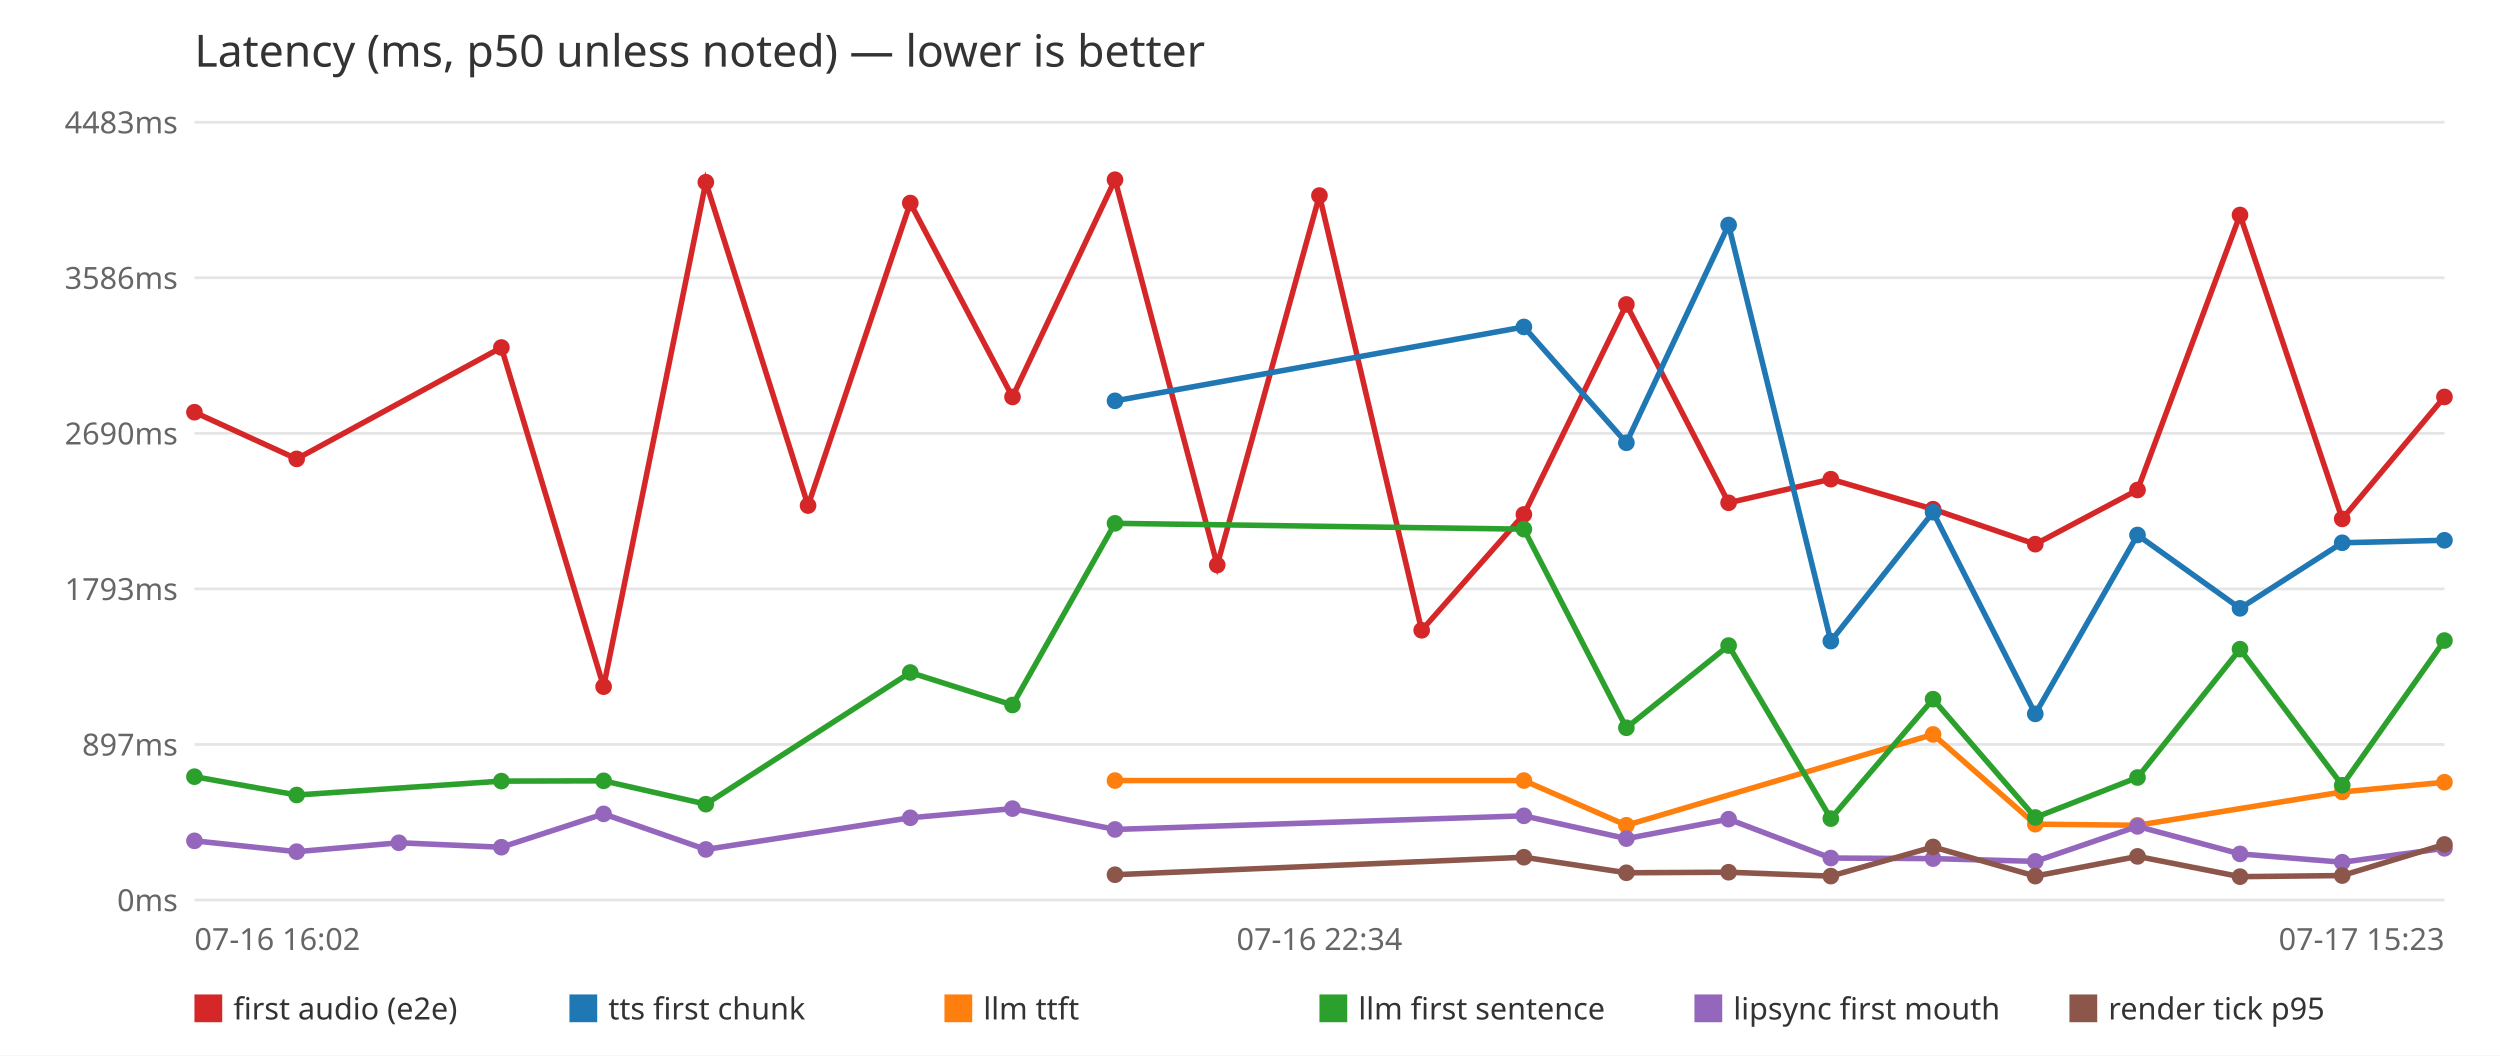
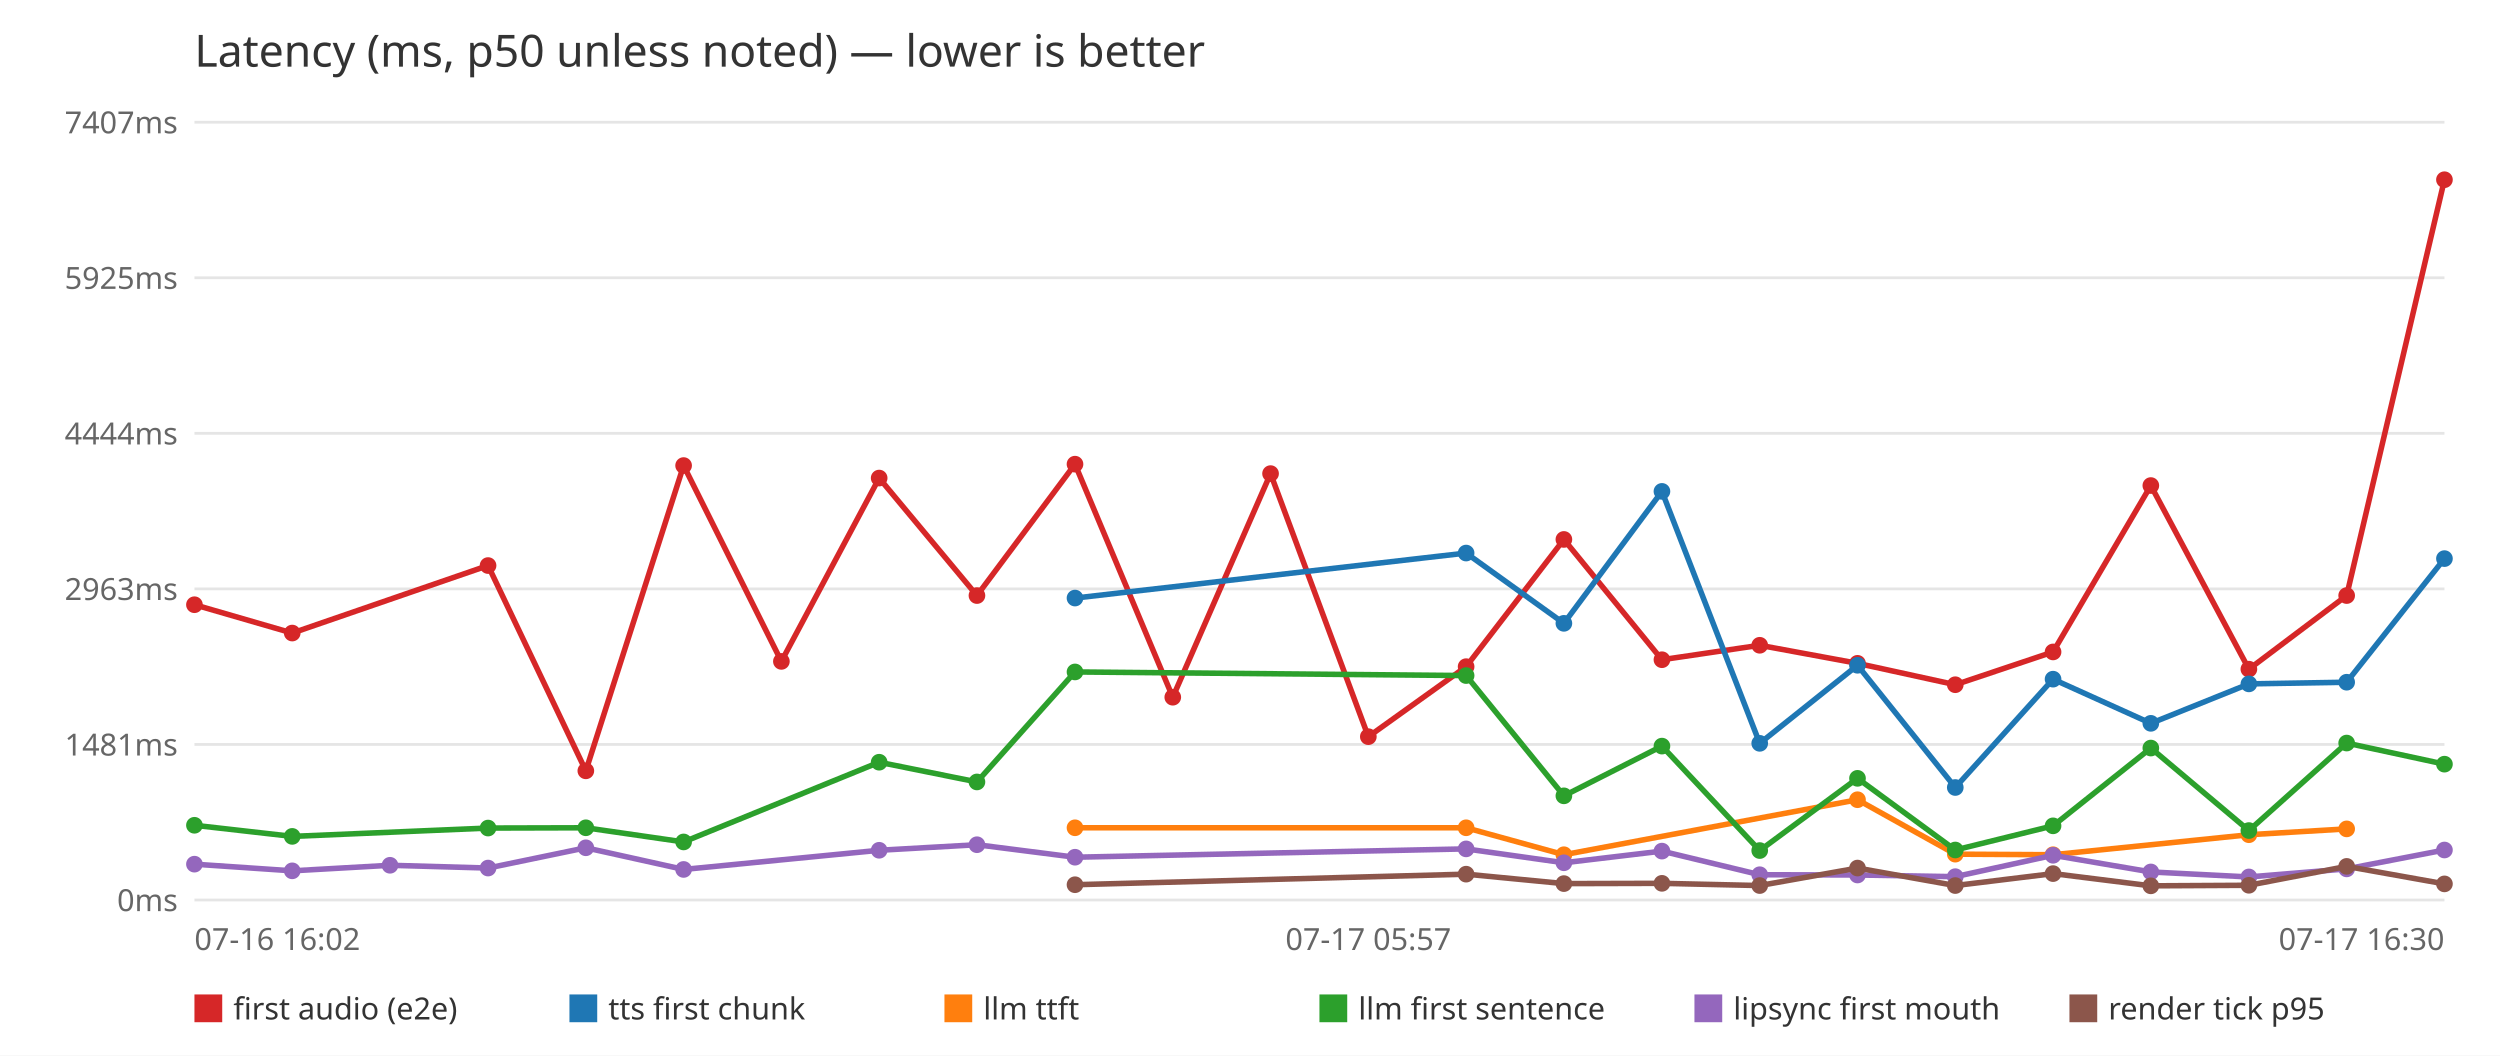
<svg xmlns="http://www.w3.org/2000/svg" width="900" height="380" viewBox="0 0 900 380" font-family="sans-serif">
  <rect width="900" height="380" fill="white" />
  <text x="70" y="24" font-size="16" fill="#333">Latency (ms, p50 unless noted) — lower is better</text>
  <line x1="70" y1="324.0" x2="880" y2="324.0" stroke="#e5e5e5" />
  <text x="64" y="328.0" font-size="11" fill="#666" text-anchor="end">0ms</text>
  <line x1="70" y1="268.0" x2="880" y2="268.0" stroke="#e5e5e5" />
-   <text x="64" y="272.0" font-size="11" fill="#666" text-anchor="end">897ms</text>
+   <text x="64" y="272.0" font-size="11" fill="#666" text-anchor="end">1481ms</text>
  <line x1="70" y1="212.0" x2="880" y2="212.0" stroke="#e5e5e5" />
-   <text x="64" y="216.0" font-size="11" fill="#666" text-anchor="end">1793ms</text>
+   <text x="64" y="216.0" font-size="11" fill="#666" text-anchor="end">2963ms</text>
  <line x1="70" y1="156.0" x2="880" y2="156.0" stroke="#e5e5e5" />
-   <text x="64" y="160.0" font-size="11" fill="#666" text-anchor="end">2690ms</text>
+   <text x="64" y="160.0" font-size="11" fill="#666" text-anchor="end">4444ms</text>
  <line x1="70" y1="100.0" x2="880" y2="100.0" stroke="#e5e5e5" />
-   <text x="64" y="104.0" font-size="11" fill="#666" text-anchor="end">3586ms</text>
+   <text x="64" y="104.0" font-size="11" fill="#666" text-anchor="end">5925ms</text>
  <line x1="70" y1="44.0" x2="880" y2="44.0" stroke="#e5e5e5" />
-   <text x="64" y="48.0" font-size="11" fill="#666" text-anchor="end">4483ms</text>
+   <text x="64" y="48.0" font-size="11" fill="#666" text-anchor="end">7407ms</text>
  <text x="70.0" y="342" font-size="11" fill="#666" text-anchor="start">07-16 16:02</text>
-   <text x="475.0" y="342" font-size="11" fill="#666" text-anchor="middle">07-16 22:34</text>
-   <text x="880.0" y="342" font-size="11" fill="#666" text-anchor="end">07-17 15:23</text>
-   <polyline points="70.0,148.4 106.8,165.2 180.5,125.1 217.3,247.2 254.1,65.6 290.9,182.0 327.7,73.1 364.5,142.9 401.4,64.7 438.2,203.4 475.0,70.4 511.8,226.9 548.6,185.2 585.5,109.6 622.3,181.0 659.1,172.5 695.9,183.3 732.7,195.9 769.5,176.4 806.4,77.4 843.2,186.8 880.0,142.9" fill="none" stroke="#d62728" stroke-width="2" />
-   <circle cx="70.0" cy="148.4" r="3" fill="#d62728" />
-   <circle cx="106.8" cy="165.2" r="3" fill="#d62728" />
-   <circle cx="180.5" cy="125.1" r="3" fill="#d62728" />
-   <circle cx="217.3" cy="247.2" r="3" fill="#d62728" />
-   <circle cx="254.1" cy="65.6" r="3" fill="#d62728" />
-   <circle cx="290.9" cy="182.0" r="3" fill="#d62728" />
-   <circle cx="327.7" cy="73.1" r="3" fill="#d62728" />
-   <circle cx="364.5" cy="142.9" r="3" fill="#d62728" />
-   <circle cx="401.4" cy="64.7" r="3" fill="#d62728" />
-   <circle cx="438.2" cy="203.4" r="3" fill="#d62728" />
-   <circle cx="475.0" cy="70.4" r="3" fill="#d62728" />
-   <circle cx="511.8" cy="226.9" r="3" fill="#d62728" />
-   <circle cx="548.6" cy="185.2" r="3" fill="#d62728" />
-   <circle cx="585.5" cy="109.6" r="3" fill="#d62728" />
-   <circle cx="622.3" cy="181.0" r="3" fill="#d62728" />
-   <circle cx="659.1" cy="172.5" r="3" fill="#d62728" />
-   <circle cx="695.9" cy="183.3" r="3" fill="#d62728" />
-   <circle cx="732.7" cy="195.9" r="3" fill="#d62728" />
-   <circle cx="769.5" cy="176.4" r="3" fill="#d62728" />
-   <circle cx="806.4" cy="77.4" r="3" fill="#d62728" />
-   <circle cx="843.2" cy="186.8" r="3" fill="#d62728" />
-   <circle cx="880.0" cy="142.9" r="3" fill="#d62728" />
+   <text x="492.6" y="342" font-size="11" fill="#666" text-anchor="middle">07-17 05:57</text>
+   <text x="880.0" y="342" font-size="11" fill="#666" text-anchor="end">07-17 16:30</text>
+   <polyline points="70.0,217.7 105.2,227.9 175.7,203.6 210.9,277.5 246.1,167.6 281.3,238.1 316.5,172.1 351.7,214.4 387.0,167.1 422.2,251.0 457.4,170.5 492.6,265.2 527.8,240.0 563.0,194.2 598.3,237.5 633.5,232.3 668.7,238.8 703.9,246.5 739.1,234.7 774.3,174.8 809.6,240.9 844.8,214.4 880.0,64.7" fill="none" stroke="#d62728" stroke-width="2" />
+   <circle cx="70.0" cy="217.7" r="3" fill="#d62728" />
+   <circle cx="105.2" cy="227.9" r="3" fill="#d62728" />
+   <circle cx="175.7" cy="203.6" r="3" fill="#d62728" />
+   <circle cx="210.9" cy="277.5" r="3" fill="#d62728" />
+   <circle cx="246.1" cy="167.6" r="3" fill="#d62728" />
+   <circle cx="281.3" cy="238.1" r="3" fill="#d62728" />
+   <circle cx="316.5" cy="172.1" r="3" fill="#d62728" />
+   <circle cx="351.7" cy="214.4" r="3" fill="#d62728" />
+   <circle cx="387.0" cy="167.1" r="3" fill="#d62728" />
+   <circle cx="422.2" cy="251.0" r="3" fill="#d62728" />
+   <circle cx="457.4" cy="170.5" r="3" fill="#d62728" />
+   <circle cx="492.6" cy="265.2" r="3" fill="#d62728" />
+   <circle cx="527.8" cy="240.0" r="3" fill="#d62728" />
+   <circle cx="563.0" cy="194.2" r="3" fill="#d62728" />
+   <circle cx="598.3" cy="237.5" r="3" fill="#d62728" />
+   <circle cx="633.5" cy="232.3" r="3" fill="#d62728" />
+   <circle cx="668.7" cy="238.8" r="3" fill="#d62728" />
+   <circle cx="703.9" cy="246.5" r="3" fill="#d62728" />
+   <circle cx="739.1" cy="234.7" r="3" fill="#d62728" />
+   <circle cx="774.3" cy="174.8" r="3" fill="#d62728" />
+   <circle cx="809.6" cy="240.9" r="3" fill="#d62728" />
+   <circle cx="844.8" cy="214.4" r="3" fill="#d62728" />
+   <circle cx="880.0" cy="64.7" r="3" fill="#d62728" />
  <rect x="70.0" y="358" width="10" height="10" fill="#d62728" />
  <text x="84.0" y="367" font-size="11" fill="#333">first audio (e2e)</text>
-   <polyline points="401.4,144.3 548.6,117.7 585.5,159.4 622.3,81.0 659.1,230.8 695.9,184.4 732.7,257.0 769.5,192.6 806.4,219.0 843.2,195.4 880.0,194.5" fill="none" stroke="#1f77b4" stroke-width="2" />
-   <circle cx="401.4" cy="144.3" r="3" fill="#1f77b4" />
-   <circle cx="548.6" cy="117.7" r="3" fill="#1f77b4" />
-   <circle cx="585.5" cy="159.4" r="3" fill="#1f77b4" />
-   <circle cx="622.3" cy="81.0" r="3" fill="#1f77b4" />
-   <circle cx="659.1" cy="230.8" r="3" fill="#1f77b4" />
-   <circle cx="695.9" cy="184.4" r="3" fill="#1f77b4" />
-   <circle cx="732.7" cy="257.0" r="3" fill="#1f77b4" />
-   <circle cx="769.5" cy="192.6" r="3" fill="#1f77b4" />
-   <circle cx="806.4" cy="219.0" r="3" fill="#1f77b4" />
-   <circle cx="843.2" cy="195.4" r="3" fill="#1f77b4" />
-   <circle cx="880.0" cy="194.5" r="3" fill="#1f77b4" />
+   <polyline points="387.0,215.3 527.8,199.1 563.0,224.4 598.3,176.9 633.5,267.6 668.7,239.5 703.9,283.5 739.1,244.5 774.3,260.4 809.6,246.2 844.8,245.6 880.0,201.1" fill="none" stroke="#1f77b4" stroke-width="2" />
+   <circle cx="387.0" cy="215.3" r="3" fill="#1f77b4" />
+   <circle cx="527.8" cy="199.1" r="3" fill="#1f77b4" />
+   <circle cx="563.0" cy="224.4" r="3" fill="#1f77b4" />
+   <circle cx="598.3" cy="176.9" r="3" fill="#1f77b4" />
+   <circle cx="633.5" cy="267.6" r="3" fill="#1f77b4" />
+   <circle cx="668.7" cy="239.5" r="3" fill="#1f77b4" />
+   <circle cx="703.9" cy="283.5" r="3" fill="#1f77b4" />
+   <circle cx="739.1" cy="244.5" r="3" fill="#1f77b4" />
+   <circle cx="774.3" cy="260.4" r="3" fill="#1f77b4" />
+   <circle cx="809.6" cy="246.2" r="3" fill="#1f77b4" />
+   <circle cx="844.8" cy="245.6" r="3" fill="#1f77b4" />
+   <circle cx="880.0" cy="201.1" r="3" fill="#1f77b4" />
  <rect x="205.0" y="358" width="10" height="10" fill="#1f77b4" />
  <text x="219.0" y="367" font-size="11" fill="#333">tts first chunk</text>
-   <polyline points="401.4,281.0 548.6,281.0 585.5,297.1 695.9,264.4 732.7,296.7 769.5,297.1 843.2,285.1 880.0,281.6" fill="none" stroke="#ff7f0e" stroke-width="2" />
-   <circle cx="401.4" cy="281.0" r="3" fill="#ff7f0e" />
-   <circle cx="548.6" cy="281.0" r="3" fill="#ff7f0e" />
-   <circle cx="585.5" cy="297.1" r="3" fill="#ff7f0e" />
-   <circle cx="695.9" cy="264.4" r="3" fill="#ff7f0e" />
-   <circle cx="732.7" cy="296.7" r="3" fill="#ff7f0e" />
-   <circle cx="769.5" cy="297.1" r="3" fill="#ff7f0e" />
-   <circle cx="843.2" cy="285.1" r="3" fill="#ff7f0e" />
-   <circle cx="880.0" cy="281.6" r="3" fill="#ff7f0e" />
+   <polyline points="387.0,298.0 527.8,298.0 563.0,307.7 668.7,287.9 703.9,307.5 739.1,307.7 809.6,300.5 844.8,298.4" fill="none" stroke="#ff7f0e" stroke-width="2" />
+   <circle cx="387.0" cy="298.0" r="3" fill="#ff7f0e" />
+   <circle cx="527.8" cy="298.0" r="3" fill="#ff7f0e" />
+   <circle cx="563.0" cy="307.7" r="3" fill="#ff7f0e" />
+   <circle cx="668.7" cy="287.9" r="3" fill="#ff7f0e" />
+   <circle cx="703.9" cy="307.5" r="3" fill="#ff7f0e" />
+   <circle cx="739.1" cy="307.7" r="3" fill="#ff7f0e" />
+   <circle cx="809.6" cy="300.5" r="3" fill="#ff7f0e" />
+   <circle cx="844.8" cy="298.4" r="3" fill="#ff7f0e" />
  <rect x="340.0" y="358" width="10" height="10" fill="#ff7f0e" />
  <text x="354.0" y="367" font-size="11" fill="#333">llm ttft</text>
-   <polyline points="70.0,279.6 106.8,286.2 180.5,281.2 217.3,281.1 254.1,289.5 327.7,242.1 364.5,253.8 401.4,188.4 548.6,190.5 585.5,262.0 622.3,232.4 659.1,294.7 695.9,251.7 732.7,294.3 769.5,279.9 806.4,233.7 843.2,282.7 880.0,230.6" fill="none" stroke="#2ca02c" stroke-width="2" />
-   <circle cx="70.0" cy="279.6" r="3" fill="#2ca02c" />
-   <circle cx="106.8" cy="286.2" r="3" fill="#2ca02c" />
-   <circle cx="180.5" cy="281.2" r="3" fill="#2ca02c" />
-   <circle cx="217.3" cy="281.1" r="3" fill="#2ca02c" />
-   <circle cx="254.1" cy="289.5" r="3" fill="#2ca02c" />
-   <circle cx="327.7" cy="242.1" r="3" fill="#2ca02c" />
-   <circle cx="364.5" cy="253.8" r="3" fill="#2ca02c" />
-   <circle cx="401.4" cy="188.4" r="3" fill="#2ca02c" />
-   <circle cx="548.6" cy="190.5" r="3" fill="#2ca02c" />
-   <circle cx="585.5" cy="262.0" r="3" fill="#2ca02c" />
-   <circle cx="622.3" cy="232.4" r="3" fill="#2ca02c" />
-   <circle cx="659.1" cy="294.7" r="3" fill="#2ca02c" />
-   <circle cx="695.9" cy="251.7" r="3" fill="#2ca02c" />
-   <circle cx="732.7" cy="294.3" r="3" fill="#2ca02c" />
-   <circle cx="769.5" cy="279.9" r="3" fill="#2ca02c" />
-   <circle cx="806.4" cy="233.7" r="3" fill="#2ca02c" />
-   <circle cx="843.2" cy="282.7" r="3" fill="#2ca02c" />
-   <circle cx="880.0" cy="230.6" r="3" fill="#2ca02c" />
+   <polyline points="70.0,297.1 105.2,301.1 175.7,298.1 210.9,298.0 246.1,303.1 316.5,274.4 351.7,281.5 387.0,241.9 527.8,243.2 563.0,286.5 598.3,268.6 633.5,306.2 668.7,280.2 703.9,306.0 739.1,297.3 774.3,269.3 809.6,299.0 844.8,267.5 880.0,275.1" fill="none" stroke="#2ca02c" stroke-width="2" />
+   <circle cx="70.0" cy="297.1" r="3" fill="#2ca02c" />
+   <circle cx="105.2" cy="301.1" r="3" fill="#2ca02c" />
+   <circle cx="175.7" cy="298.1" r="3" fill="#2ca02c" />
+   <circle cx="210.9" cy="298.0" r="3" fill="#2ca02c" />
+   <circle cx="246.1" cy="303.1" r="3" fill="#2ca02c" />
+   <circle cx="316.5" cy="274.4" r="3" fill="#2ca02c" />
+   <circle cx="351.7" cy="281.5" r="3" fill="#2ca02c" />
+   <circle cx="387.0" cy="241.9" r="3" fill="#2ca02c" />
+   <circle cx="527.8" cy="243.2" r="3" fill="#2ca02c" />
+   <circle cx="563.0" cy="286.5" r="3" fill="#2ca02c" />
+   <circle cx="598.3" cy="268.6" r="3" fill="#2ca02c" />
+   <circle cx="633.5" cy="306.2" r="3" fill="#2ca02c" />
+   <circle cx="668.7" cy="280.2" r="3" fill="#2ca02c" />
+   <circle cx="703.9" cy="306.0" r="3" fill="#2ca02c" />
+   <circle cx="739.1" cy="297.3" r="3" fill="#2ca02c" />
+   <circle cx="774.3" cy="269.3" r="3" fill="#2ca02c" />
+   <circle cx="809.6" cy="299.0" r="3" fill="#2ca02c" />
+   <circle cx="844.8" cy="267.5" r="3" fill="#2ca02c" />
+   <circle cx="880.0" cy="275.1" r="3" fill="#2ca02c" />
  <rect x="475.0" y="358" width="10" height="10" fill="#2ca02c" />
  <text x="489.0" y="367" font-size="11" fill="#333">llm first sentence</text>
-   <polyline points="70.0,302.7 106.8,306.6 143.6,303.4 180.5,305.0 217.3,293.0 254.1,305.8 327.7,294.4 364.5,291.1 401.4,298.6 548.6,293.7 585.5,301.9 622.3,294.9 659.1,308.9 695.9,309.1 732.7,310.1 769.5,297.5 806.4,307.4 843.2,310.4 880.0,305.4" fill="none" stroke="#9467bd" stroke-width="2" />
-   <circle cx="70.0" cy="302.7" r="3" fill="#9467bd" />
-   <circle cx="106.8" cy="306.6" r="3" fill="#9467bd" />
-   <circle cx="143.6" cy="303.4" r="3" fill="#9467bd" />
-   <circle cx="180.5" cy="305.0" r="3" fill="#9467bd" />
-   <circle cx="217.3" cy="293.0" r="3" fill="#9467bd" />
-   <circle cx="254.1" cy="305.8" r="3" fill="#9467bd" />
-   <circle cx="327.7" cy="294.4" r="3" fill="#9467bd" />
-   <circle cx="364.5" cy="291.1" r="3" fill="#9467bd" />
-   <circle cx="401.4" cy="298.6" r="3" fill="#9467bd" />
-   <circle cx="548.6" cy="293.7" r="3" fill="#9467bd" />
-   <circle cx="585.5" cy="301.9" r="3" fill="#9467bd" />
-   <circle cx="622.3" cy="294.9" r="3" fill="#9467bd" />
-   <circle cx="659.1" cy="308.9" r="3" fill="#9467bd" />
-   <circle cx="695.9" cy="309.1" r="3" fill="#9467bd" />
-   <circle cx="732.7" cy="310.1" r="3" fill="#9467bd" />
-   <circle cx="769.5" cy="297.5" r="3" fill="#9467bd" />
-   <circle cx="806.4" cy="307.4" r="3" fill="#9467bd" />
-   <circle cx="843.2" cy="310.4" r="3" fill="#9467bd" />
-   <circle cx="880.0" cy="305.4" r="3" fill="#9467bd" />
+   <polyline points="70.0,311.1 105.2,313.5 140.4,311.5 175.7,312.5 210.9,305.2 246.1,313.0 316.5,306.1 351.7,304.1 387.0,308.6 527.8,305.6 563.0,310.6 598.3,306.4 633.5,314.9 668.7,315.0 703.9,315.6 739.1,307.9 774.3,313.9 809.6,315.7 844.8,312.8 880.0,306.0" fill="none" stroke="#9467bd" stroke-width="2" />
+   <circle cx="70.0" cy="311.1" r="3" fill="#9467bd" />
+   <circle cx="105.2" cy="313.5" r="3" fill="#9467bd" />
+   <circle cx="140.4" cy="311.5" r="3" fill="#9467bd" />
+   <circle cx="175.7" cy="312.5" r="3" fill="#9467bd" />
+   <circle cx="210.9" cy="305.2" r="3" fill="#9467bd" />
+   <circle cx="246.1" cy="313.0" r="3" fill="#9467bd" />
+   <circle cx="316.5" cy="306.1" r="3" fill="#9467bd" />
+   <circle cx="351.7" cy="304.1" r="3" fill="#9467bd" />
+   <circle cx="387.0" cy="308.6" r="3" fill="#9467bd" />
+   <circle cx="527.8" cy="305.6" r="3" fill="#9467bd" />
+   <circle cx="563.0" cy="310.6" r="3" fill="#9467bd" />
+   <circle cx="598.3" cy="306.4" r="3" fill="#9467bd" />
+   <circle cx="633.5" cy="314.9" r="3" fill="#9467bd" />
+   <circle cx="668.7" cy="315.0" r="3" fill="#9467bd" />
+   <circle cx="703.9" cy="315.6" r="3" fill="#9467bd" />
+   <circle cx="739.1" cy="307.9" r="3" fill="#9467bd" />
+   <circle cx="774.3" cy="313.9" r="3" fill="#9467bd" />
+   <circle cx="809.6" cy="315.7" r="3" fill="#9467bd" />
+   <circle cx="844.8" cy="312.8" r="3" fill="#9467bd" />
+   <circle cx="880.0" cy="306.0" r="3" fill="#9467bd" />
  <rect x="610.0" y="358" width="10" height="10" fill="#9467bd" />
  <text x="624.0" y="367" font-size="11" fill="#333">lipsync first mouth</text>
-   <polyline points="401.4,314.9 548.6,308.6 585.5,314.2 622.3,314.0 659.1,315.4 695.9,304.9 732.7,315.4 769.5,308.3 806.4,315.6 843.2,315.2 880.0,304.0" fill="none" stroke="#8c564b" stroke-width="2" />
-   <circle cx="401.4" cy="314.9" r="3" fill="#8c564b" />
-   <circle cx="548.6" cy="308.6" r="3" fill="#8c564b" />
-   <circle cx="585.5" cy="314.2" r="3" fill="#8c564b" />
-   <circle cx="622.3" cy="314.0" r="3" fill="#8c564b" />
-   <circle cx="659.1" cy="315.4" r="3" fill="#8c564b" />
-   <circle cx="695.9" cy="304.9" r="3" fill="#8c564b" />
-   <circle cx="732.7" cy="315.4" r="3" fill="#8c564b" />
-   <circle cx="769.5" cy="308.3" r="3" fill="#8c564b" />
-   <circle cx="806.4" cy="315.6" r="3" fill="#8c564b" />
-   <circle cx="843.2" cy="315.2" r="3" fill="#8c564b" />
-   <circle cx="880.0" cy="304.0" r="3" fill="#8c564b" />
+   <polyline points="387.0,318.5 527.8,314.7 563.0,318.1 598.3,318.0 633.5,318.8 668.7,312.5 703.9,318.8 739.1,314.5 774.3,318.9 809.6,318.7 844.8,311.9 880.0,318.2" fill="none" stroke="#8c564b" stroke-width="2" />
+   <circle cx="387.0" cy="318.5" r="3" fill="#8c564b" />
+   <circle cx="527.8" cy="314.7" r="3" fill="#8c564b" />
+   <circle cx="563.0" cy="318.1" r="3" fill="#8c564b" />
+   <circle cx="598.3" cy="318.0" r="3" fill="#8c564b" />
+   <circle cx="633.5" cy="318.8" r="3" fill="#8c564b" />
+   <circle cx="668.7" cy="312.5" r="3" fill="#8c564b" />
+   <circle cx="703.9" cy="318.8" r="3" fill="#8c564b" />
+   <circle cx="739.1" cy="314.5" r="3" fill="#8c564b" />
+   <circle cx="774.3" cy="318.9" r="3" fill="#8c564b" />
+   <circle cx="809.6" cy="318.7" r="3" fill="#8c564b" />
+   <circle cx="844.8" cy="311.9" r="3" fill="#8c564b" />
+   <circle cx="880.0" cy="318.2" r="3" fill="#8c564b" />
  <rect x="745.0" y="358" width="10" height="10" fill="#8c564b" />
  <text x="759.0" y="367" font-size="11" fill="#333">render tick p95</text>
</svg>
